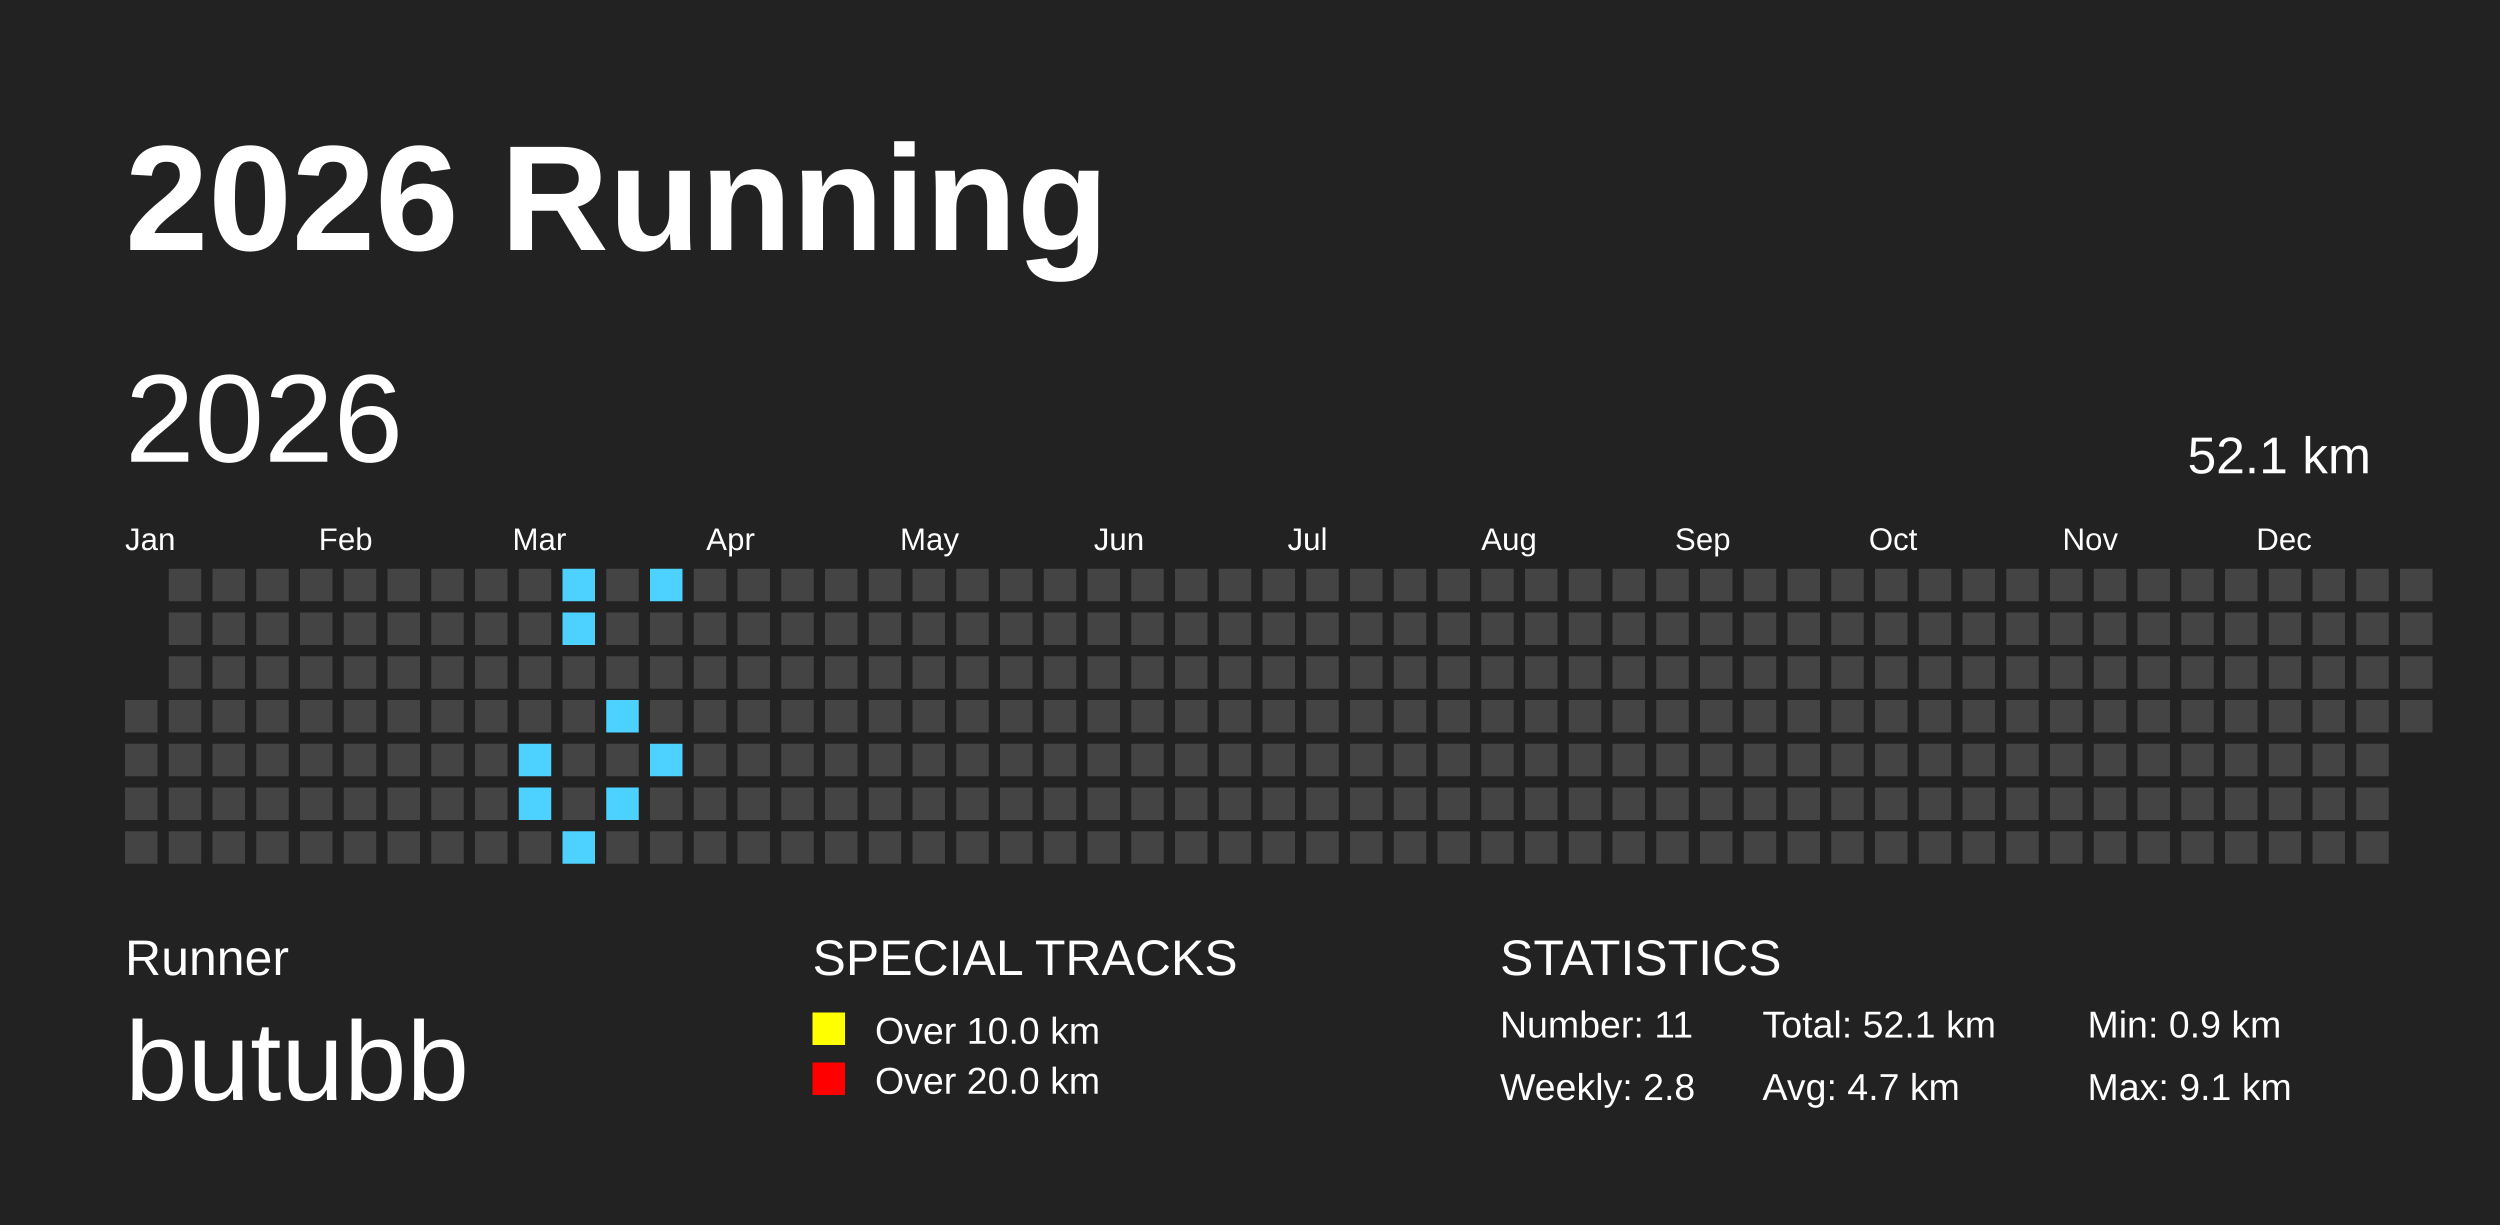
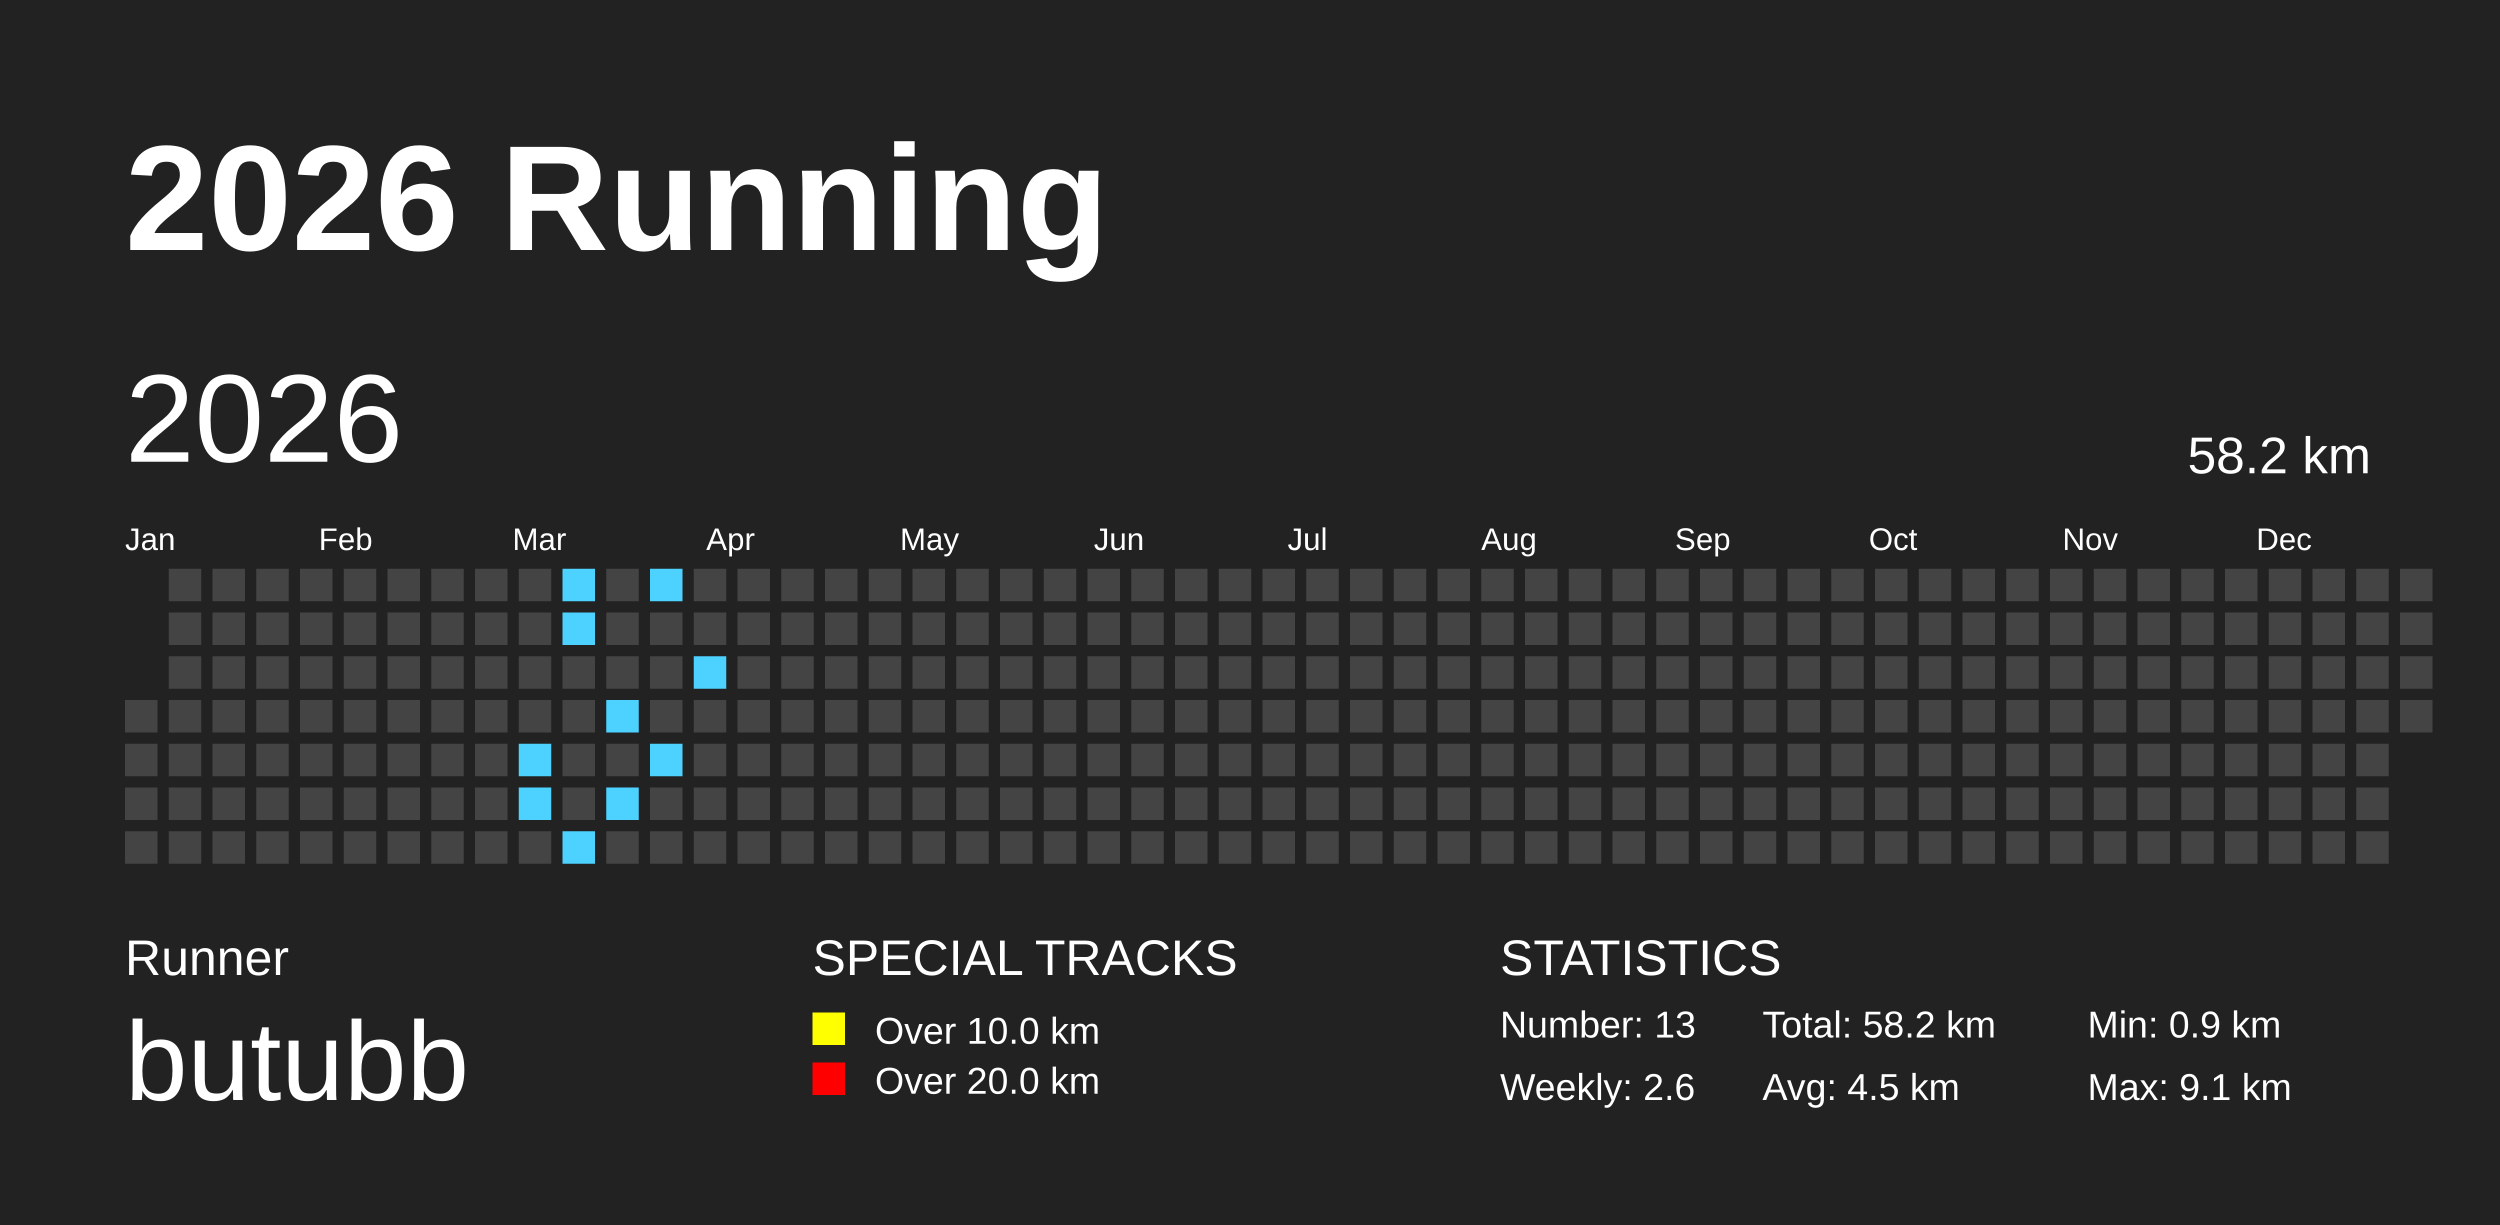
<svg xmlns="http://www.w3.org/2000/svg" baseProfile="full" height="98mm" version="1.1" viewBox="0,0,200,98" width="200mm">
  <defs />
  <rect fill="#222222" height="98" width="200" x="0" y="0" />
  <text fill="#FFFFFF" style="font-size:12px; font-family:Arial; font-weight:bold;" x="10" y="20">2026 Running</text>
  <text fill="#FFFFFF" style="font-size:4px; font-family:Arial" x="10" y="78">Runner</text>
  <text fill="#FFFFFF" style="font-size:9px; font-family:Arial" x="10" y="88">butubb</text>
  <text fill="#FFFFFF" style="font-size:4px; font-family:Arial" x="65" y="78">SPECIAL TRACKS</text>
  <rect fill="yellow" height="2.6" width="2.6" x="65" y="81" />
  <text fill="#FFFFFF" style="font-size:3px; font-family:Arial" x="70" y="83.5">Over 10.0 km</text>
  <rect fill="red" height="2.6" width="2.6" x="65" y="85" />
  <text fill="#FFFFFF" style="font-size:3px; font-family:Arial" x="70" y="87.5">Over 20.0 km</text>
  <text fill="#FFFFFF" style="font-size:4px; font-family:Arial" x="120" y="78">STATISTICS</text>
-   <text fill="#FFFFFF" style="font-size:3px; font-family:Arial" x="120" y="83">Number: 11</text>
-   <text fill="#FFFFFF" style="font-size:3px; font-family:Arial" x="120" y="88">Weekly: 2.8</text>
-   <text fill="#FFFFFF" style="font-size:3px; font-family:Arial" x="141" y="83">Total: 52.1 km</text>
-   <text fill="#FFFFFF" style="font-size:3px; font-family:Arial" x="141" y="88">Avg: 4.7 km</text>
+   <text fill="#FFFFFF" style="font-size:3px; font-family:Arial" x="120" y="83">Number: 13</text>
+   <text fill="#FFFFFF" style="font-size:3px; font-family:Arial" x="120" y="88">Weekly: 2.6</text>
+   <text fill="#FFFFFF" style="font-size:3px; font-family:Arial" x="141" y="83">Total: 58.2 km</text>
+   <text fill="#FFFFFF" style="font-size:3px; font-family:Arial" x="141" y="88">Avg: 4.5 km</text>
  <text fill="#FFFFFF" style="font-size:3px; font-family:Arial" x="167" y="83">Min: 0.9 km</text>
  <text fill="#FFFFFF" style="font-size:3px; font-family:Arial" x="167" y="88">Max: 9.1 km</text>
  <text dominant-baseline="hanging" fill="#FFFFFF" style="font-size:10.0px; font-family:Arial;" x="10" y="30">2026</text>
-   <text dominant-baseline="hanging" fill="#FFFFFF" style="font-size:4.125px; font-family:Arial;" x="175" y="35">52.1 km</text>
+   <text dominant-baseline="hanging" fill="#FFFFFF" style="font-size:4.125px; font-family:Arial;" x="175" y="35">58.2 km</text>
  <text fill="#FFFFFF" style="font-size:2.5px; font-family:Arial" x="10.0" y="44">Jan</text>
  <text fill="#FFFFFF" style="font-size:2.5px; font-family:Arial" x="25.5" y="44">Feb</text>
  <text fill="#FFFFFF" style="font-size:2.5px; font-family:Arial" x="41.0" y="44">Mar</text>
  <text fill="#FFFFFF" style="font-size:2.5px; font-family:Arial" x="56.5" y="44">Apr</text>
  <text fill="#FFFFFF" style="font-size:2.5px; font-family:Arial" x="72.0" y="44">May</text>
  <text fill="#FFFFFF" style="font-size:2.5px; font-family:Arial" x="87.5" y="44">Jun</text>
  <text fill="#FFFFFF" style="font-size:2.5px; font-family:Arial" x="103.0" y="44">Jul</text>
  <text fill="#FFFFFF" style="font-size:2.5px; font-family:Arial" x="118.5" y="44">Aug</text>
  <text fill="#FFFFFF" style="font-size:2.5px; font-family:Arial" x="134.0" y="44">Sep</text>
  <text fill="#FFFFFF" style="font-size:2.5px; font-family:Arial" x="149.5" y="44">Oct</text>
  <text fill="#FFFFFF" style="font-size:2.5px; font-family:Arial" x="165.0" y="44">Nov</text>
  <text fill="#FFFFFF" style="font-size:2.5px; font-family:Arial" x="180.5" y="44">Dec</text>
  <rect fill="#444444" height="2.6" width="2.6" x="10.0" y="56.0" />
  <rect fill="#444444" height="2.6" width="2.6" x="10.0" y="59.5" />
  <rect fill="#444444" height="2.6" width="2.6" x="10.0" y="63.0" />
  <rect fill="#444444" height="2.6" width="2.6" x="10.0" y="66.5" />
  <rect fill="#444444" height="2.6" width="2.6" x="13.5" y="45.5" />
  <rect fill="#444444" height="2.6" width="2.6" x="13.5" y="49.0" />
  <rect fill="#444444" height="2.6" width="2.6" x="13.5" y="52.5" />
  <rect fill="#444444" height="2.6" width="2.6" x="13.5" y="56.0" />
  <rect fill="#444444" height="2.6" width="2.6" x="13.5" y="59.5" />
  <rect fill="#444444" height="2.6" width="2.6" x="13.5" y="63.0" />
  <rect fill="#444444" height="2.6" width="2.6" x="13.5" y="66.5" />
  <rect fill="#444444" height="2.6" width="2.6" x="17.0" y="45.5" />
  <rect fill="#444444" height="2.6" width="2.6" x="17.0" y="49.0" />
  <rect fill="#444444" height="2.6" width="2.6" x="17.0" y="52.5" />
  <rect fill="#444444" height="2.6" width="2.6" x="17.0" y="56.0" />
  <rect fill="#444444" height="2.6" width="2.6" x="17.0" y="59.5" />
  <rect fill="#444444" height="2.6" width="2.6" x="17.0" y="63.0" />
  <rect fill="#444444" height="2.6" width="2.6" x="17.0" y="66.5" />
  <rect fill="#444444" height="2.6" width="2.6" x="20.5" y="45.5" />
  <rect fill="#444444" height="2.6" width="2.6" x="20.5" y="49.0" />
  <rect fill="#444444" height="2.6" width="2.6" x="20.5" y="52.5" />
  <rect fill="#444444" height="2.6" width="2.6" x="20.5" y="56.0" />
  <rect fill="#444444" height="2.6" width="2.6" x="20.5" y="59.5" />
  <rect fill="#444444" height="2.6" width="2.6" x="20.5" y="63.0" />
  <rect fill="#444444" height="2.6" width="2.6" x="20.5" y="66.5" />
  <rect fill="#444444" height="2.6" width="2.6" x="24.0" y="45.5" />
  <rect fill="#444444" height="2.6" width="2.6" x="24.0" y="49.0" />
  <rect fill="#444444" height="2.6" width="2.6" x="24.0" y="52.5" />
  <rect fill="#444444" height="2.6" width="2.6" x="24.0" y="56.0" />
  <rect fill="#444444" height="2.6" width="2.6" x="24.0" y="59.5" />
  <rect fill="#444444" height="2.6" width="2.6" x="24.0" y="63.0" />
  <rect fill="#444444" height="2.6" width="2.6" x="24.0" y="66.5" />
  <rect fill="#444444" height="2.6" width="2.6" x="27.5" y="45.5" />
  <rect fill="#444444" height="2.6" width="2.6" x="27.5" y="49.0" />
  <rect fill="#444444" height="2.6" width="2.6" x="27.5" y="52.5" />
  <rect fill="#444444" height="2.6" width="2.6" x="27.5" y="56.0" />
  <rect fill="#444444" height="2.6" width="2.6" x="27.5" y="59.5" />
  <rect fill="#444444" height="2.6" width="2.6" x="27.5" y="63.0" />
  <rect fill="#444444" height="2.6" width="2.6" x="27.5" y="66.5" />
  <rect fill="#444444" height="2.6" width="2.6" x="31.0" y="45.5" />
  <rect fill="#444444" height="2.6" width="2.6" x="31.0" y="49.0" />
  <rect fill="#444444" height="2.6" width="2.6" x="31.0" y="52.5" />
  <rect fill="#444444" height="2.6" width="2.6" x="31.0" y="56.0" />
  <rect fill="#444444" height="2.6" width="2.6" x="31.0" y="59.5" />
  <rect fill="#444444" height="2.6" width="2.6" x="31.0" y="63.0" />
  <rect fill="#444444" height="2.6" width="2.6" x="31.0" y="66.5" />
  <rect fill="#444444" height="2.6" width="2.6" x="34.5" y="45.5" />
  <rect fill="#444444" height="2.6" width="2.6" x="34.5" y="49.0" />
  <rect fill="#444444" height="2.6" width="2.6" x="34.5" y="52.5" />
  <rect fill="#444444" height="2.6" width="2.6" x="34.5" y="56.0" />
  <rect fill="#444444" height="2.6" width="2.6" x="34.5" y="59.5" />
  <rect fill="#444444" height="2.6" width="2.6" x="34.5" y="63.0" />
  <rect fill="#444444" height="2.6" width="2.6" x="34.5" y="66.5" />
  <rect fill="#444444" height="2.6" width="2.6" x="38.0" y="45.5" />
  <rect fill="#444444" height="2.6" width="2.6" x="38.0" y="49.0" />
  <rect fill="#444444" height="2.6" width="2.6" x="38.0" y="52.5" />
  <rect fill="#444444" height="2.6" width="2.6" x="38.0" y="56.0" />
  <rect fill="#444444" height="2.6" width="2.6" x="38.0" y="59.5" />
  <rect fill="#444444" height="2.6" width="2.6" x="38.0" y="63.0" />
  <rect fill="#444444" height="2.6" width="2.6" x="38.0" y="66.5" />
  <rect fill="#444444" height="2.6" width="2.6" x="41.5" y="45.5" />
  <rect fill="#444444" height="2.6" width="2.6" x="41.5" y="49.0" />
  <rect fill="#444444" height="2.6" width="2.6" x="41.5" y="52.5" />
  <rect fill="#444444" height="2.6" width="2.6" x="41.5" y="56.0" />
  <rect fill="#4DD2FF" height="2.6" width="2.6" x="41.5" y="59.5" />
  <rect fill="#4DD2FF" height="2.6" width="2.6" x="41.5" y="63.0" />
  <rect fill="#444444" height="2.6" width="2.6" x="41.5" y="66.5" />
  <rect fill="#4DD2FF" height="2.6" width="2.6" x="45.0" y="45.5" />
  <rect fill="#4DD2FF" height="2.6" width="2.6" x="45.0" y="49.0" />
  <rect fill="#444444" height="2.6" width="2.6" x="45.0" y="52.5" />
  <rect fill="#444444" height="2.6" width="2.6" x="45.0" y="56.0" />
  <rect fill="#444444" height="2.6" width="2.6" x="45.0" y="59.5" />
  <rect fill="#444444" height="2.6" width="2.6" x="45.0" y="63.0" />
  <rect fill="#4DD2FF" height="2.6" width="2.6" x="45.0" y="66.5" />
  <rect fill="#444444" height="2.6" width="2.6" x="48.5" y="45.5" />
  <rect fill="#444444" height="2.6" width="2.6" x="48.5" y="49.0" />
  <rect fill="#444444" height="2.6" width="2.6" x="48.5" y="52.5" />
  <rect fill="#4DD2FF" height="2.6" width="2.6" x="48.5" y="56.0" />
  <rect fill="#444444" height="2.6" width="2.6" x="48.5" y="59.5" />
  <rect fill="#4DD2FF" height="2.6" width="2.6" x="48.5" y="63.0" />
  <rect fill="#444444" height="2.6" width="2.6" x="48.5" y="66.5" />
  <rect fill="#4DD2FF" height="2.6" width="2.6" x="52.0" y="45.5" />
  <rect fill="#444444" height="2.6" width="2.6" x="52.0" y="49.0" />
  <rect fill="#444444" height="2.6" width="2.6" x="52.0" y="52.5" />
  <rect fill="#444444" height="2.6" width="2.6" x="52.0" y="56.0" />
  <rect fill="#4DD2FF" height="2.6" width="2.6" x="52.0" y="59.5" />
  <rect fill="#444444" height="2.6" width="2.6" x="52.0" y="63.0" />
  <rect fill="#444444" height="2.6" width="2.6" x="52.0" y="66.5" />
  <rect fill="#444444" height="2.6" width="2.6" x="55.5" y="45.5" />
  <rect fill="#444444" height="2.6" width="2.6" x="55.5" y="49.0" />
-   <rect fill="#444444" height="2.6" width="2.6" x="55.5" y="52.5" />
+   <rect fill="#4DD2FF" height="2.6" width="2.6" x="55.5" y="52.5" />
  <rect fill="#444444" height="2.6" width="2.6" x="55.5" y="56.0" />
  <rect fill="#444444" height="2.6" width="2.6" x="55.5" y="59.5" />
  <rect fill="#444444" height="2.6" width="2.6" x="55.5" y="63.0" />
  <rect fill="#444444" height="2.6" width="2.6" x="55.5" y="66.5" />
  <rect fill="#444444" height="2.6" width="2.6" x="59.0" y="45.5" />
  <rect fill="#444444" height="2.6" width="2.6" x="59.0" y="49.0" />
  <rect fill="#444444" height="2.6" width="2.6" x="59.0" y="52.5" />
  <rect fill="#444444" height="2.6" width="2.6" x="59.0" y="56.0" />
  <rect fill="#444444" height="2.6" width="2.6" x="59.0" y="59.5" />
  <rect fill="#444444" height="2.6" width="2.6" x="59.0" y="63.0" />
  <rect fill="#444444" height="2.6" width="2.6" x="59.0" y="66.5" />
  <rect fill="#444444" height="2.6" width="2.6" x="62.5" y="45.5" />
  <rect fill="#444444" height="2.6" width="2.6" x="62.5" y="49.0" />
  <rect fill="#444444" height="2.6" width="2.6" x="62.5" y="52.5" />
  <rect fill="#444444" height="2.6" width="2.6" x="62.5" y="56.0" />
  <rect fill="#444444" height="2.6" width="2.6" x="62.5" y="59.5" />
  <rect fill="#444444" height="2.6" width="2.6" x="62.5" y="63.0" />
  <rect fill="#444444" height="2.6" width="2.6" x="62.5" y="66.5" />
  <rect fill="#444444" height="2.6" width="2.6" x="66.0" y="45.5" />
  <rect fill="#444444" height="2.6" width="2.6" x="66.0" y="49.0" />
  <rect fill="#444444" height="2.6" width="2.6" x="66.0" y="52.5" />
  <rect fill="#444444" height="2.6" width="2.6" x="66.0" y="56.0" />
  <rect fill="#444444" height="2.6" width="2.6" x="66.0" y="59.5" />
  <rect fill="#444444" height="2.6" width="2.6" x="66.0" y="63.0" />
  <rect fill="#444444" height="2.6" width="2.6" x="66.0" y="66.5" />
  <rect fill="#444444" height="2.6" width="2.6" x="69.5" y="45.5" />
  <rect fill="#444444" height="2.6" width="2.6" x="69.5" y="49.0" />
  <rect fill="#444444" height="2.6" width="2.6" x="69.5" y="52.5" />
  <rect fill="#444444" height="2.6" width="2.6" x="69.5" y="56.0" />
  <rect fill="#444444" height="2.6" width="2.6" x="69.5" y="59.5" />
  <rect fill="#444444" height="2.6" width="2.6" x="69.5" y="63.0" />
  <rect fill="#444444" height="2.6" width="2.6" x="69.5" y="66.5" />
  <rect fill="#444444" height="2.6" width="2.6" x="73.0" y="45.5" />
  <rect fill="#444444" height="2.6" width="2.6" x="73.0" y="49.0" />
  <rect fill="#444444" height="2.6" width="2.6" x="73.0" y="52.5" />
  <rect fill="#444444" height="2.6" width="2.6" x="73.0" y="56.0" />
  <rect fill="#444444" height="2.6" width="2.6" x="73.0" y="59.5" />
  <rect fill="#444444" height="2.6" width="2.6" x="73.0" y="63.0" />
  <rect fill="#444444" height="2.6" width="2.6" x="73.0" y="66.5" />
  <rect fill="#444444" height="2.6" width="2.6" x="76.5" y="45.5" />
  <rect fill="#444444" height="2.6" width="2.6" x="76.5" y="49.0" />
  <rect fill="#444444" height="2.6" width="2.6" x="76.5" y="52.5" />
  <rect fill="#444444" height="2.6" width="2.6" x="76.5" y="56.0" />
  <rect fill="#444444" height="2.6" width="2.6" x="76.5" y="59.5" />
  <rect fill="#444444" height="2.6" width="2.6" x="76.5" y="63.0" />
  <rect fill="#444444" height="2.6" width="2.6" x="76.5" y="66.5" />
  <rect fill="#444444" height="2.6" width="2.6" x="80.0" y="45.5" />
  <rect fill="#444444" height="2.6" width="2.6" x="80.0" y="49.0" />
  <rect fill="#444444" height="2.6" width="2.6" x="80.0" y="52.5" />
  <rect fill="#444444" height="2.6" width="2.6" x="80.0" y="56.0" />
  <rect fill="#444444" height="2.6" width="2.6" x="80.0" y="59.5" />
  <rect fill="#444444" height="2.6" width="2.6" x="80.0" y="63.0" />
  <rect fill="#444444" height="2.6" width="2.6" x="80.0" y="66.5" />
  <rect fill="#444444" height="2.6" width="2.6" x="83.5" y="45.5" />
  <rect fill="#444444" height="2.6" width="2.6" x="83.5" y="49.0" />
  <rect fill="#444444" height="2.6" width="2.6" x="83.5" y="52.5" />
  <rect fill="#444444" height="2.6" width="2.6" x="83.5" y="56.0" />
  <rect fill="#444444" height="2.6" width="2.6" x="83.5" y="59.5" />
  <rect fill="#444444" height="2.6" width="2.6" x="83.5" y="63.0" />
  <rect fill="#444444" height="2.6" width="2.6" x="83.5" y="66.5" />
  <rect fill="#444444" height="2.6" width="2.6" x="87.0" y="45.5" />
  <rect fill="#444444" height="2.6" width="2.6" x="87.0" y="49.0" />
  <rect fill="#444444" height="2.6" width="2.6" x="87.0" y="52.5" />
  <rect fill="#444444" height="2.6" width="2.6" x="87.0" y="56.0" />
  <rect fill="#444444" height="2.6" width="2.6" x="87.0" y="59.5" />
  <rect fill="#444444" height="2.6" width="2.6" x="87.0" y="63.0" />
  <rect fill="#444444" height="2.6" width="2.6" x="87.0" y="66.5" />
  <rect fill="#444444" height="2.6" width="2.6" x="90.5" y="45.5" />
  <rect fill="#444444" height="2.6" width="2.6" x="90.5" y="49.0" />
  <rect fill="#444444" height="2.6" width="2.6" x="90.5" y="52.5" />
  <rect fill="#444444" height="2.6" width="2.6" x="90.5" y="56.0" />
  <rect fill="#444444" height="2.6" width="2.6" x="90.5" y="59.5" />
  <rect fill="#444444" height="2.6" width="2.6" x="90.5" y="63.0" />
  <rect fill="#444444" height="2.6" width="2.6" x="90.5" y="66.5" />
  <rect fill="#444444" height="2.6" width="2.6" x="94.0" y="45.5" />
  <rect fill="#444444" height="2.6" width="2.6" x="94.0" y="49.0" />
  <rect fill="#444444" height="2.6" width="2.6" x="94.0" y="52.5" />
  <rect fill="#444444" height="2.6" width="2.6" x="94.0" y="56.0" />
  <rect fill="#444444" height="2.6" width="2.6" x="94.0" y="59.5" />
  <rect fill="#444444" height="2.6" width="2.6" x="94.0" y="63.0" />
  <rect fill="#444444" height="2.6" width="2.6" x="94.0" y="66.5" />
  <rect fill="#444444" height="2.6" width="2.6" x="97.5" y="45.5" />
  <rect fill="#444444" height="2.6" width="2.6" x="97.5" y="49.0" />
  <rect fill="#444444" height="2.6" width="2.6" x="97.5" y="52.5" />
  <rect fill="#444444" height="2.6" width="2.6" x="97.5" y="56.0" />
  <rect fill="#444444" height="2.6" width="2.6" x="97.5" y="59.5" />
  <rect fill="#444444" height="2.6" width="2.6" x="97.5" y="63.0" />
  <rect fill="#444444" height="2.6" width="2.6" x="97.5" y="66.5" />
  <rect fill="#444444" height="2.6" width="2.6" x="101.0" y="45.5" />
  <rect fill="#444444" height="2.6" width="2.6" x="101.0" y="49.0" />
  <rect fill="#444444" height="2.6" width="2.6" x="101.0" y="52.5" />
  <rect fill="#444444" height="2.6" width="2.6" x="101.0" y="56.0" />
  <rect fill="#444444" height="2.6" width="2.6" x="101.0" y="59.5" />
  <rect fill="#444444" height="2.6" width="2.6" x="101.0" y="63.0" />
  <rect fill="#444444" height="2.6" width="2.6" x="101.0" y="66.5" />
  <rect fill="#444444" height="2.6" width="2.6" x="104.5" y="45.5" />
  <rect fill="#444444" height="2.6" width="2.6" x="104.5" y="49.0" />
  <rect fill="#444444" height="2.6" width="2.6" x="104.5" y="52.5" />
  <rect fill="#444444" height="2.6" width="2.6" x="104.5" y="56.0" />
  <rect fill="#444444" height="2.6" width="2.6" x="104.5" y="59.5" />
  <rect fill="#444444" height="2.6" width="2.6" x="104.5" y="63.0" />
  <rect fill="#444444" height="2.6" width="2.6" x="104.5" y="66.5" />
  <rect fill="#444444" height="2.6" width="2.6" x="108.0" y="45.5" />
  <rect fill="#444444" height="2.6" width="2.6" x="108.0" y="49.0" />
  <rect fill="#444444" height="2.6" width="2.6" x="108.0" y="52.5" />
  <rect fill="#444444" height="2.6" width="2.6" x="108.0" y="56.0" />
  <rect fill="#444444" height="2.6" width="2.6" x="108.0" y="59.5" />
  <rect fill="#444444" height="2.6" width="2.6" x="108.0" y="63.0" />
  <rect fill="#444444" height="2.6" width="2.6" x="108.0" y="66.5" />
  <rect fill="#444444" height="2.6" width="2.6" x="111.5" y="45.5" />
  <rect fill="#444444" height="2.6" width="2.6" x="111.5" y="49.0" />
  <rect fill="#444444" height="2.6" width="2.6" x="111.5" y="52.5" />
  <rect fill="#444444" height="2.6" width="2.6" x="111.5" y="56.0" />
  <rect fill="#444444" height="2.6" width="2.6" x="111.5" y="59.5" />
  <rect fill="#444444" height="2.6" width="2.6" x="111.5" y="63.0" />
  <rect fill="#444444" height="2.6" width="2.6" x="111.5" y="66.5" />
  <rect fill="#444444" height="2.6" width="2.6" x="115.0" y="45.5" />
  <rect fill="#444444" height="2.6" width="2.6" x="115.0" y="49.0" />
  <rect fill="#444444" height="2.6" width="2.6" x="115.0" y="52.5" />
  <rect fill="#444444" height="2.6" width="2.6" x="115.0" y="56.0" />
  <rect fill="#444444" height="2.6" width="2.6" x="115.0" y="59.5" />
  <rect fill="#444444" height="2.6" width="2.6" x="115.0" y="63.0" />
  <rect fill="#444444" height="2.6" width="2.6" x="115.0" y="66.5" />
  <rect fill="#444444" height="2.6" width="2.6" x="118.5" y="45.5" />
  <rect fill="#444444" height="2.6" width="2.6" x="118.5" y="49.0" />
  <rect fill="#444444" height="2.6" width="2.6" x="118.5" y="52.5" />
  <rect fill="#444444" height="2.6" width="2.6" x="118.5" y="56.0" />
  <rect fill="#444444" height="2.6" width="2.6" x="118.5" y="59.5" />
  <rect fill="#444444" height="2.6" width="2.6" x="118.5" y="63.0" />
  <rect fill="#444444" height="2.6" width="2.6" x="118.5" y="66.5" />
  <rect fill="#444444" height="2.6" width="2.6" x="122.0" y="45.5" />
  <rect fill="#444444" height="2.6" width="2.6" x="122.0" y="49.0" />
  <rect fill="#444444" height="2.6" width="2.6" x="122.0" y="52.5" />
  <rect fill="#444444" height="2.6" width="2.6" x="122.0" y="56.0" />
  <rect fill="#444444" height="2.6" width="2.6" x="122.0" y="59.5" />
  <rect fill="#444444" height="2.6" width="2.6" x="122.0" y="63.0" />
  <rect fill="#444444" height="2.6" width="2.6" x="122.0" y="66.5" />
  <rect fill="#444444" height="2.6" width="2.6" x="125.5" y="45.5" />
  <rect fill="#444444" height="2.6" width="2.6" x="125.5" y="49.0" />
  <rect fill="#444444" height="2.6" width="2.6" x="125.5" y="52.5" />
  <rect fill="#444444" height="2.6" width="2.6" x="125.5" y="56.0" />
  <rect fill="#444444" height="2.6" width="2.6" x="125.5" y="59.5" />
  <rect fill="#444444" height="2.6" width="2.6" x="125.5" y="63.0" />
  <rect fill="#444444" height="2.6" width="2.6" x="125.5" y="66.5" />
  <rect fill="#444444" height="2.6" width="2.6" x="129.0" y="45.5" />
  <rect fill="#444444" height="2.6" width="2.6" x="129.0" y="49.0" />
  <rect fill="#444444" height="2.6" width="2.6" x="129.0" y="52.5" />
  <rect fill="#444444" height="2.6" width="2.6" x="129.0" y="56.0" />
  <rect fill="#444444" height="2.6" width="2.6" x="129.0" y="59.5" />
  <rect fill="#444444" height="2.6" width="2.6" x="129.0" y="63.0" />
  <rect fill="#444444" height="2.6" width="2.6" x="129.0" y="66.5" />
  <rect fill="#444444" height="2.6" width="2.6" x="132.5" y="45.5" />
  <rect fill="#444444" height="2.6" width="2.6" x="132.5" y="49.0" />
  <rect fill="#444444" height="2.6" width="2.6" x="132.5" y="52.5" />
  <rect fill="#444444" height="2.6" width="2.6" x="132.5" y="56.0" />
  <rect fill="#444444" height="2.6" width="2.6" x="132.5" y="59.5" />
  <rect fill="#444444" height="2.6" width="2.6" x="132.5" y="63.0" />
  <rect fill="#444444" height="2.6" width="2.6" x="132.5" y="66.5" />
  <rect fill="#444444" height="2.6" width="2.6" x="136.0" y="45.5" />
  <rect fill="#444444" height="2.6" width="2.6" x="136.0" y="49.0" />
  <rect fill="#444444" height="2.6" width="2.6" x="136.0" y="52.5" />
  <rect fill="#444444" height="2.6" width="2.6" x="136.0" y="56.0" />
  <rect fill="#444444" height="2.6" width="2.6" x="136.0" y="59.5" />
  <rect fill="#444444" height="2.6" width="2.6" x="136.0" y="63.0" />
  <rect fill="#444444" height="2.6" width="2.6" x="136.0" y="66.5" />
  <rect fill="#444444" height="2.6" width="2.6" x="139.5" y="45.5" />
  <rect fill="#444444" height="2.6" width="2.6" x="139.5" y="49.0" />
  <rect fill="#444444" height="2.6" width="2.6" x="139.5" y="52.5" />
  <rect fill="#444444" height="2.6" width="2.6" x="139.5" y="56.0" />
  <rect fill="#444444" height="2.6" width="2.6" x="139.5" y="59.5" />
  <rect fill="#444444" height="2.6" width="2.6" x="139.5" y="63.0" />
  <rect fill="#444444" height="2.6" width="2.6" x="139.5" y="66.5" />
  <rect fill="#444444" height="2.6" width="2.6" x="143.0" y="45.5" />
  <rect fill="#444444" height="2.6" width="2.6" x="143.0" y="49.0" />
  <rect fill="#444444" height="2.6" width="2.6" x="143.0" y="52.5" />
  <rect fill="#444444" height="2.6" width="2.6" x="143.0" y="56.0" />
  <rect fill="#444444" height="2.6" width="2.6" x="143.0" y="59.5" />
  <rect fill="#444444" height="2.6" width="2.6" x="143.0" y="63.0" />
  <rect fill="#444444" height="2.6" width="2.6" x="143.0" y="66.5" />
  <rect fill="#444444" height="2.6" width="2.6" x="146.5" y="45.5" />
  <rect fill="#444444" height="2.6" width="2.6" x="146.5" y="49.0" />
  <rect fill="#444444" height="2.6" width="2.6" x="146.5" y="52.5" />
  <rect fill="#444444" height="2.6" width="2.6" x="146.5" y="56.0" />
  <rect fill="#444444" height="2.6" width="2.6" x="146.5" y="59.5" />
  <rect fill="#444444" height="2.6" width="2.6" x="146.5" y="63.0" />
  <rect fill="#444444" height="2.6" width="2.6" x="146.5" y="66.5" />
  <rect fill="#444444" height="2.6" width="2.6" x="150.0" y="45.5" />
  <rect fill="#444444" height="2.6" width="2.6" x="150.0" y="49.0" />
  <rect fill="#444444" height="2.6" width="2.6" x="150.0" y="52.5" />
  <rect fill="#444444" height="2.6" width="2.6" x="150.0" y="56.0" />
  <rect fill="#444444" height="2.6" width="2.6" x="150.0" y="59.5" />
  <rect fill="#444444" height="2.6" width="2.6" x="150.0" y="63.0" />
  <rect fill="#444444" height="2.6" width="2.6" x="150.0" y="66.5" />
  <rect fill="#444444" height="2.6" width="2.6" x="153.5" y="45.5" />
  <rect fill="#444444" height="2.6" width="2.6" x="153.5" y="49.0" />
  <rect fill="#444444" height="2.6" width="2.6" x="153.5" y="52.5" />
  <rect fill="#444444" height="2.6" width="2.6" x="153.5" y="56.0" />
  <rect fill="#444444" height="2.6" width="2.6" x="153.5" y="59.5" />
  <rect fill="#444444" height="2.6" width="2.6" x="153.5" y="63.0" />
  <rect fill="#444444" height="2.6" width="2.6" x="153.5" y="66.5" />
  <rect fill="#444444" height="2.6" width="2.6" x="157.0" y="45.5" />
  <rect fill="#444444" height="2.6" width="2.6" x="157.0" y="49.0" />
  <rect fill="#444444" height="2.6" width="2.6" x="157.0" y="52.5" />
  <rect fill="#444444" height="2.6" width="2.6" x="157.0" y="56.0" />
  <rect fill="#444444" height="2.6" width="2.6" x="157.0" y="59.5" />
  <rect fill="#444444" height="2.6" width="2.6" x="157.0" y="63.0" />
  <rect fill="#444444" height="2.6" width="2.6" x="157.0" y="66.5" />
  <rect fill="#444444" height="2.6" width="2.6" x="160.5" y="45.5" />
  <rect fill="#444444" height="2.6" width="2.6" x="160.5" y="49.0" />
  <rect fill="#444444" height="2.6" width="2.6" x="160.5" y="52.5" />
  <rect fill="#444444" height="2.6" width="2.6" x="160.5" y="56.0" />
  <rect fill="#444444" height="2.6" width="2.6" x="160.5" y="59.5" />
  <rect fill="#444444" height="2.6" width="2.6" x="160.5" y="63.0" />
  <rect fill="#444444" height="2.6" width="2.6" x="160.5" y="66.5" />
  <rect fill="#444444" height="2.6" width="2.6" x="164.0" y="45.5" />
  <rect fill="#444444" height="2.6" width="2.6" x="164.0" y="49.0" />
  <rect fill="#444444" height="2.6" width="2.6" x="164.0" y="52.5" />
  <rect fill="#444444" height="2.6" width="2.6" x="164.0" y="56.0" />
  <rect fill="#444444" height="2.6" width="2.6" x="164.0" y="59.5" />
  <rect fill="#444444" height="2.6" width="2.6" x="164.0" y="63.0" />
  <rect fill="#444444" height="2.6" width="2.6" x="164.0" y="66.5" />
  <rect fill="#444444" height="2.6" width="2.6" x="167.5" y="45.5" />
  <rect fill="#444444" height="2.6" width="2.6" x="167.5" y="49.0" />
  <rect fill="#444444" height="2.6" width="2.6" x="167.5" y="52.5" />
  <rect fill="#444444" height="2.6" width="2.6" x="167.5" y="56.0" />
  <rect fill="#444444" height="2.6" width="2.6" x="167.5" y="59.5" />
  <rect fill="#444444" height="2.6" width="2.6" x="167.5" y="63.0" />
  <rect fill="#444444" height="2.6" width="2.6" x="167.5" y="66.5" />
  <rect fill="#444444" height="2.6" width="2.6" x="171.0" y="45.5" />
  <rect fill="#444444" height="2.6" width="2.6" x="171.0" y="49.0" />
  <rect fill="#444444" height="2.6" width="2.6" x="171.0" y="52.5" />
  <rect fill="#444444" height="2.6" width="2.6" x="171.0" y="56.0" />
  <rect fill="#444444" height="2.6" width="2.6" x="171.0" y="59.5" />
  <rect fill="#444444" height="2.6" width="2.6" x="171.0" y="63.0" />
  <rect fill="#444444" height="2.6" width="2.6" x="171.0" y="66.5" />
  <rect fill="#444444" height="2.6" width="2.6" x="174.5" y="45.5" />
  <rect fill="#444444" height="2.6" width="2.6" x="174.5" y="49.0" />
  <rect fill="#444444" height="2.6" width="2.6" x="174.5" y="52.5" />
  <rect fill="#444444" height="2.6" width="2.6" x="174.5" y="56.0" />
  <rect fill="#444444" height="2.6" width="2.6" x="174.5" y="59.5" />
  <rect fill="#444444" height="2.6" width="2.6" x="174.5" y="63.0" />
  <rect fill="#444444" height="2.6" width="2.6" x="174.5" y="66.5" />
  <rect fill="#444444" height="2.6" width="2.6" x="178.0" y="45.5" />
  <rect fill="#444444" height="2.6" width="2.6" x="178.0" y="49.0" />
  <rect fill="#444444" height="2.6" width="2.6" x="178.0" y="52.5" />
  <rect fill="#444444" height="2.6" width="2.6" x="178.0" y="56.0" />
  <rect fill="#444444" height="2.6" width="2.6" x="178.0" y="59.5" />
  <rect fill="#444444" height="2.6" width="2.6" x="178.0" y="63.0" />
  <rect fill="#444444" height="2.6" width="2.6" x="178.0" y="66.5" />
  <rect fill="#444444" height="2.6" width="2.6" x="181.5" y="45.5" />
  <rect fill="#444444" height="2.6" width="2.6" x="181.5" y="49.0" />
  <rect fill="#444444" height="2.6" width="2.6" x="181.5" y="52.5" />
  <rect fill="#444444" height="2.6" width="2.6" x="181.5" y="56.0" />
  <rect fill="#444444" height="2.6" width="2.6" x="181.5" y="59.5" />
  <rect fill="#444444" height="2.6" width="2.6" x="181.5" y="63.0" />
  <rect fill="#444444" height="2.6" width="2.6" x="181.5" y="66.5" />
  <rect fill="#444444" height="2.6" width="2.6" x="185.0" y="45.5" />
  <rect fill="#444444" height="2.6" width="2.6" x="185.0" y="49.0" />
  <rect fill="#444444" height="2.6" width="2.6" x="185.0" y="52.5" />
  <rect fill="#444444" height="2.6" width="2.6" x="185.0" y="56.0" />
  <rect fill="#444444" height="2.6" width="2.6" x="185.0" y="59.5" />
  <rect fill="#444444" height="2.6" width="2.6" x="185.0" y="63.0" />
  <rect fill="#444444" height="2.6" width="2.6" x="185.0" y="66.5" />
  <rect fill="#444444" height="2.6" width="2.6" x="188.5" y="45.5" />
  <rect fill="#444444" height="2.6" width="2.6" x="188.5" y="49.0" />
  <rect fill="#444444" height="2.6" width="2.6" x="188.5" y="52.5" />
  <rect fill="#444444" height="2.6" width="2.6" x="188.5" y="56.0" />
  <rect fill="#444444" height="2.6" width="2.6" x="188.5" y="59.5" />
  <rect fill="#444444" height="2.6" width="2.6" x="188.5" y="63.0" />
  <rect fill="#444444" height="2.6" width="2.6" x="188.5" y="66.5" />
  <rect fill="#444444" height="2.6" width="2.6" x="192.0" y="45.5" />
  <rect fill="#444444" height="2.6" width="2.6" x="192.0" y="49.0" />
  <rect fill="#444444" height="2.6" width="2.6" x="192.0" y="52.5" />
  <rect fill="#444444" height="2.6" width="2.6" x="192.0" y="56.0" />
</svg>
